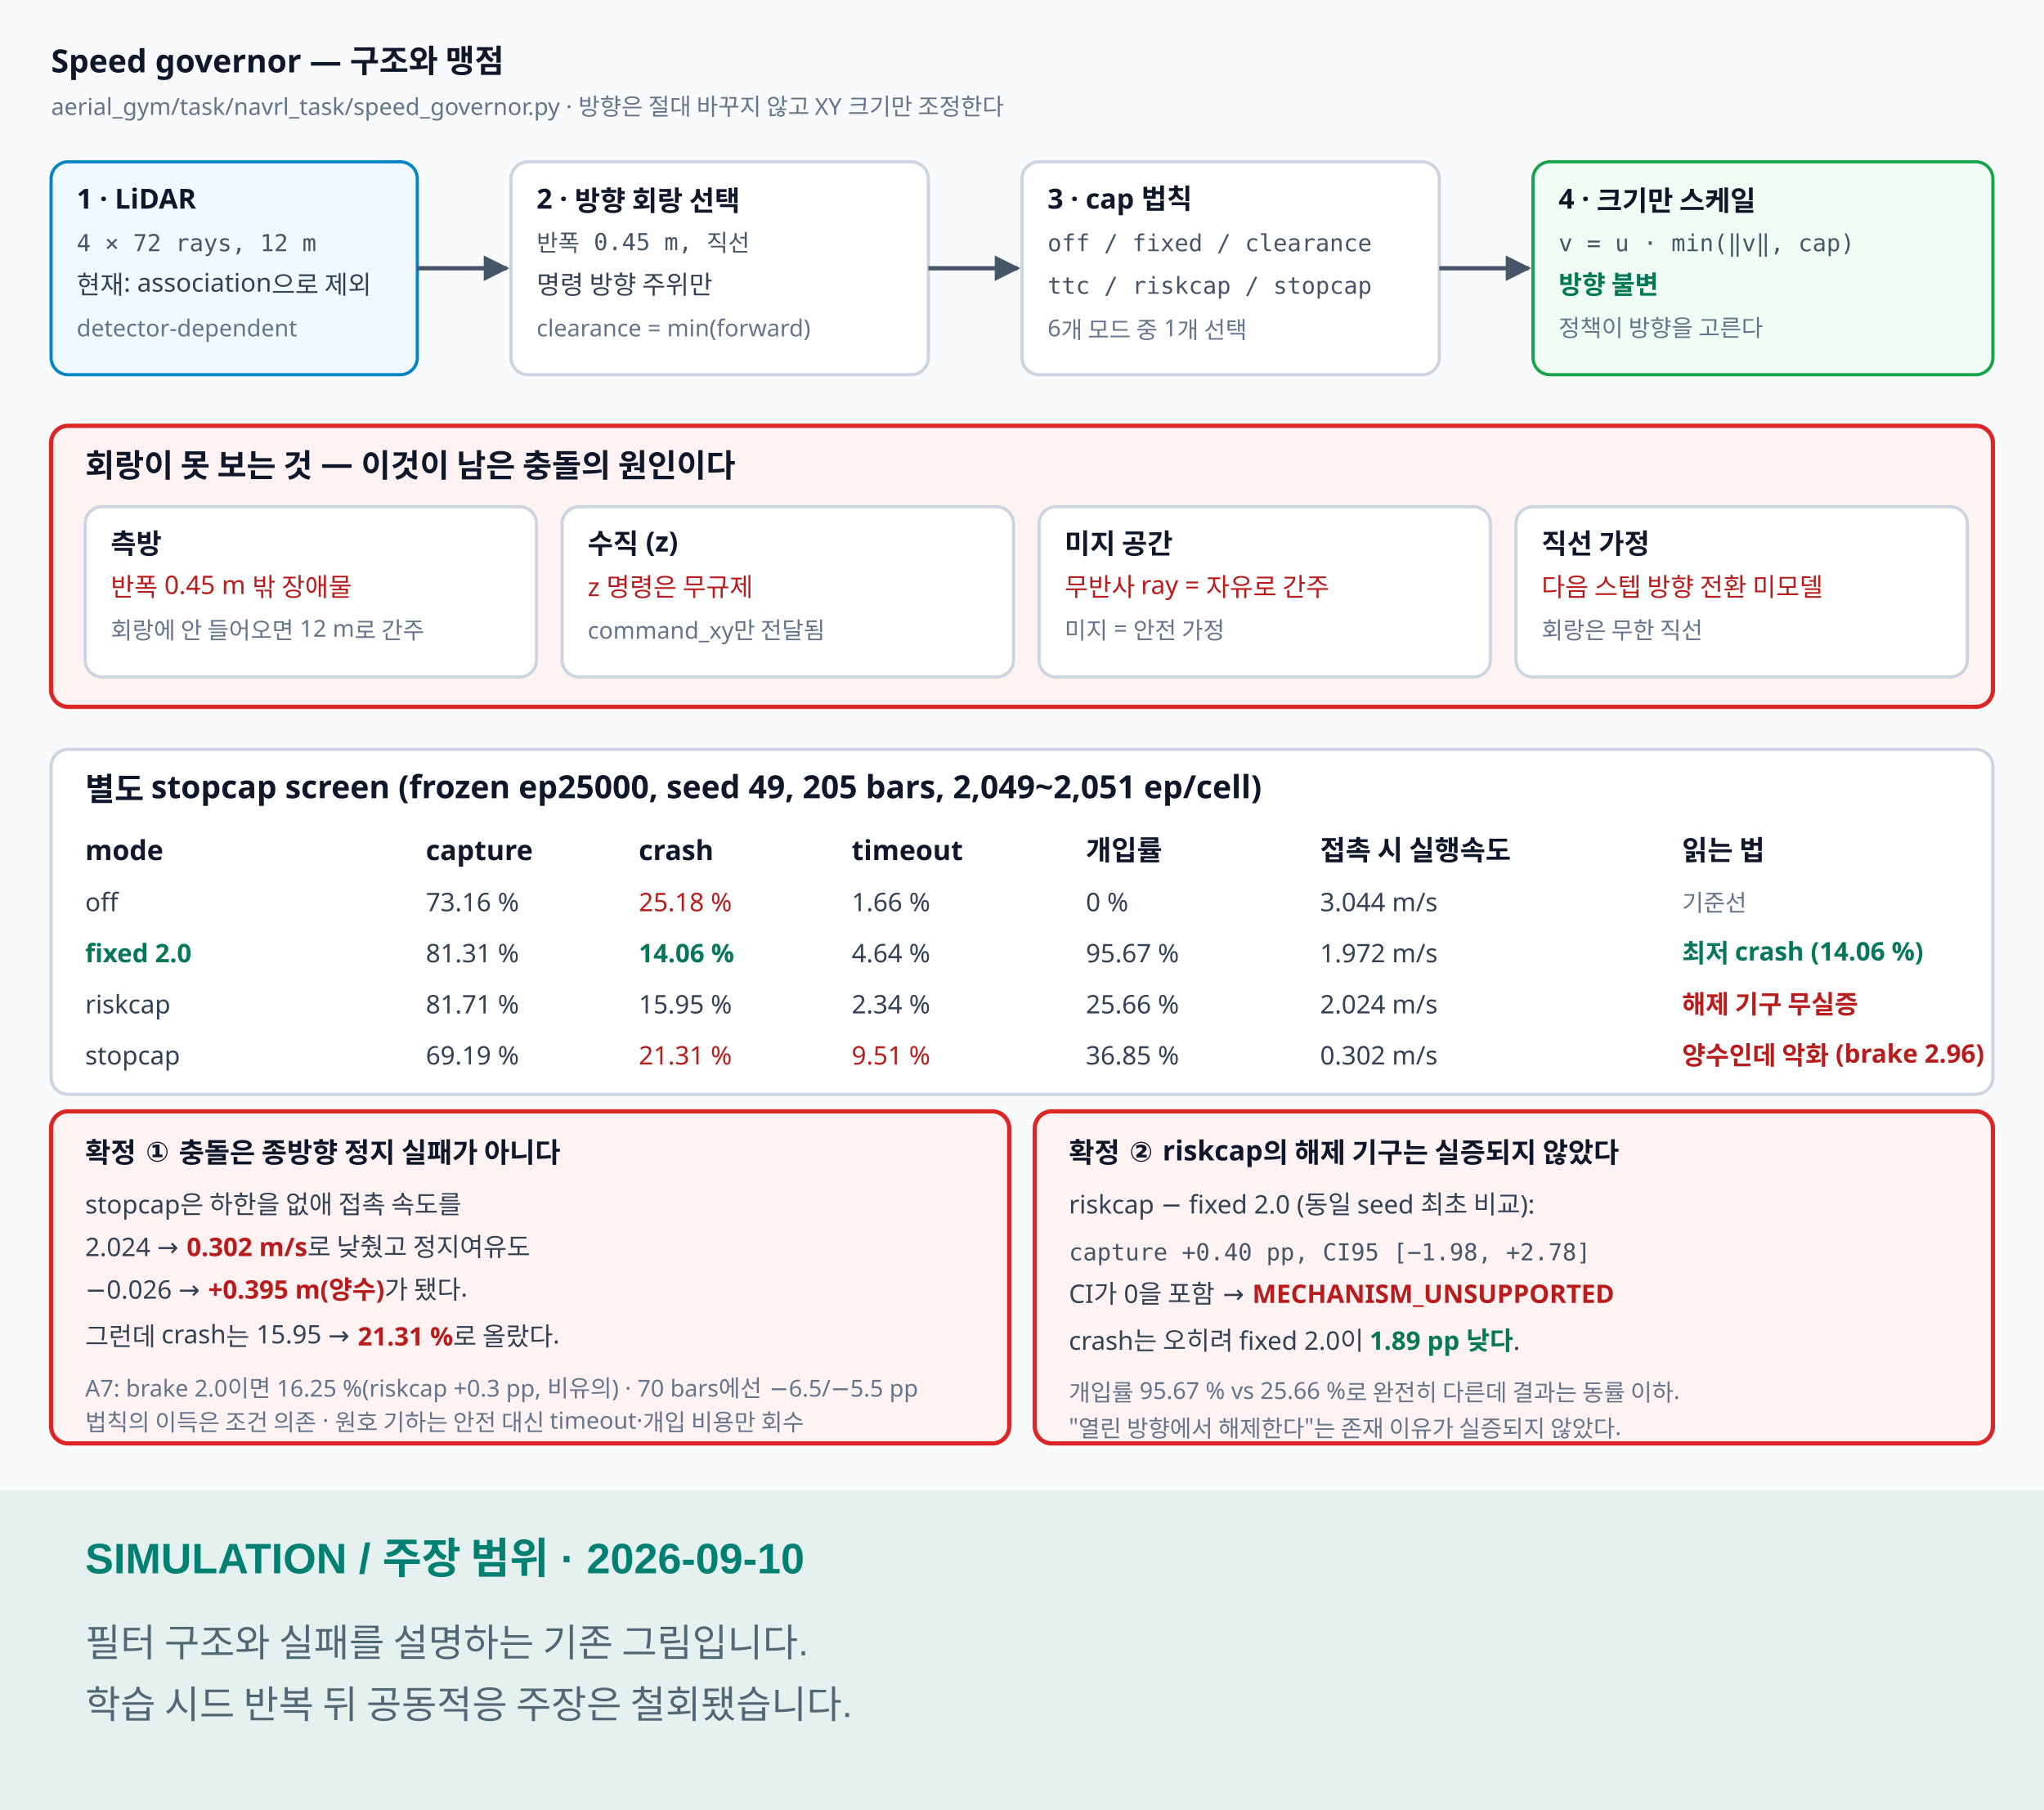
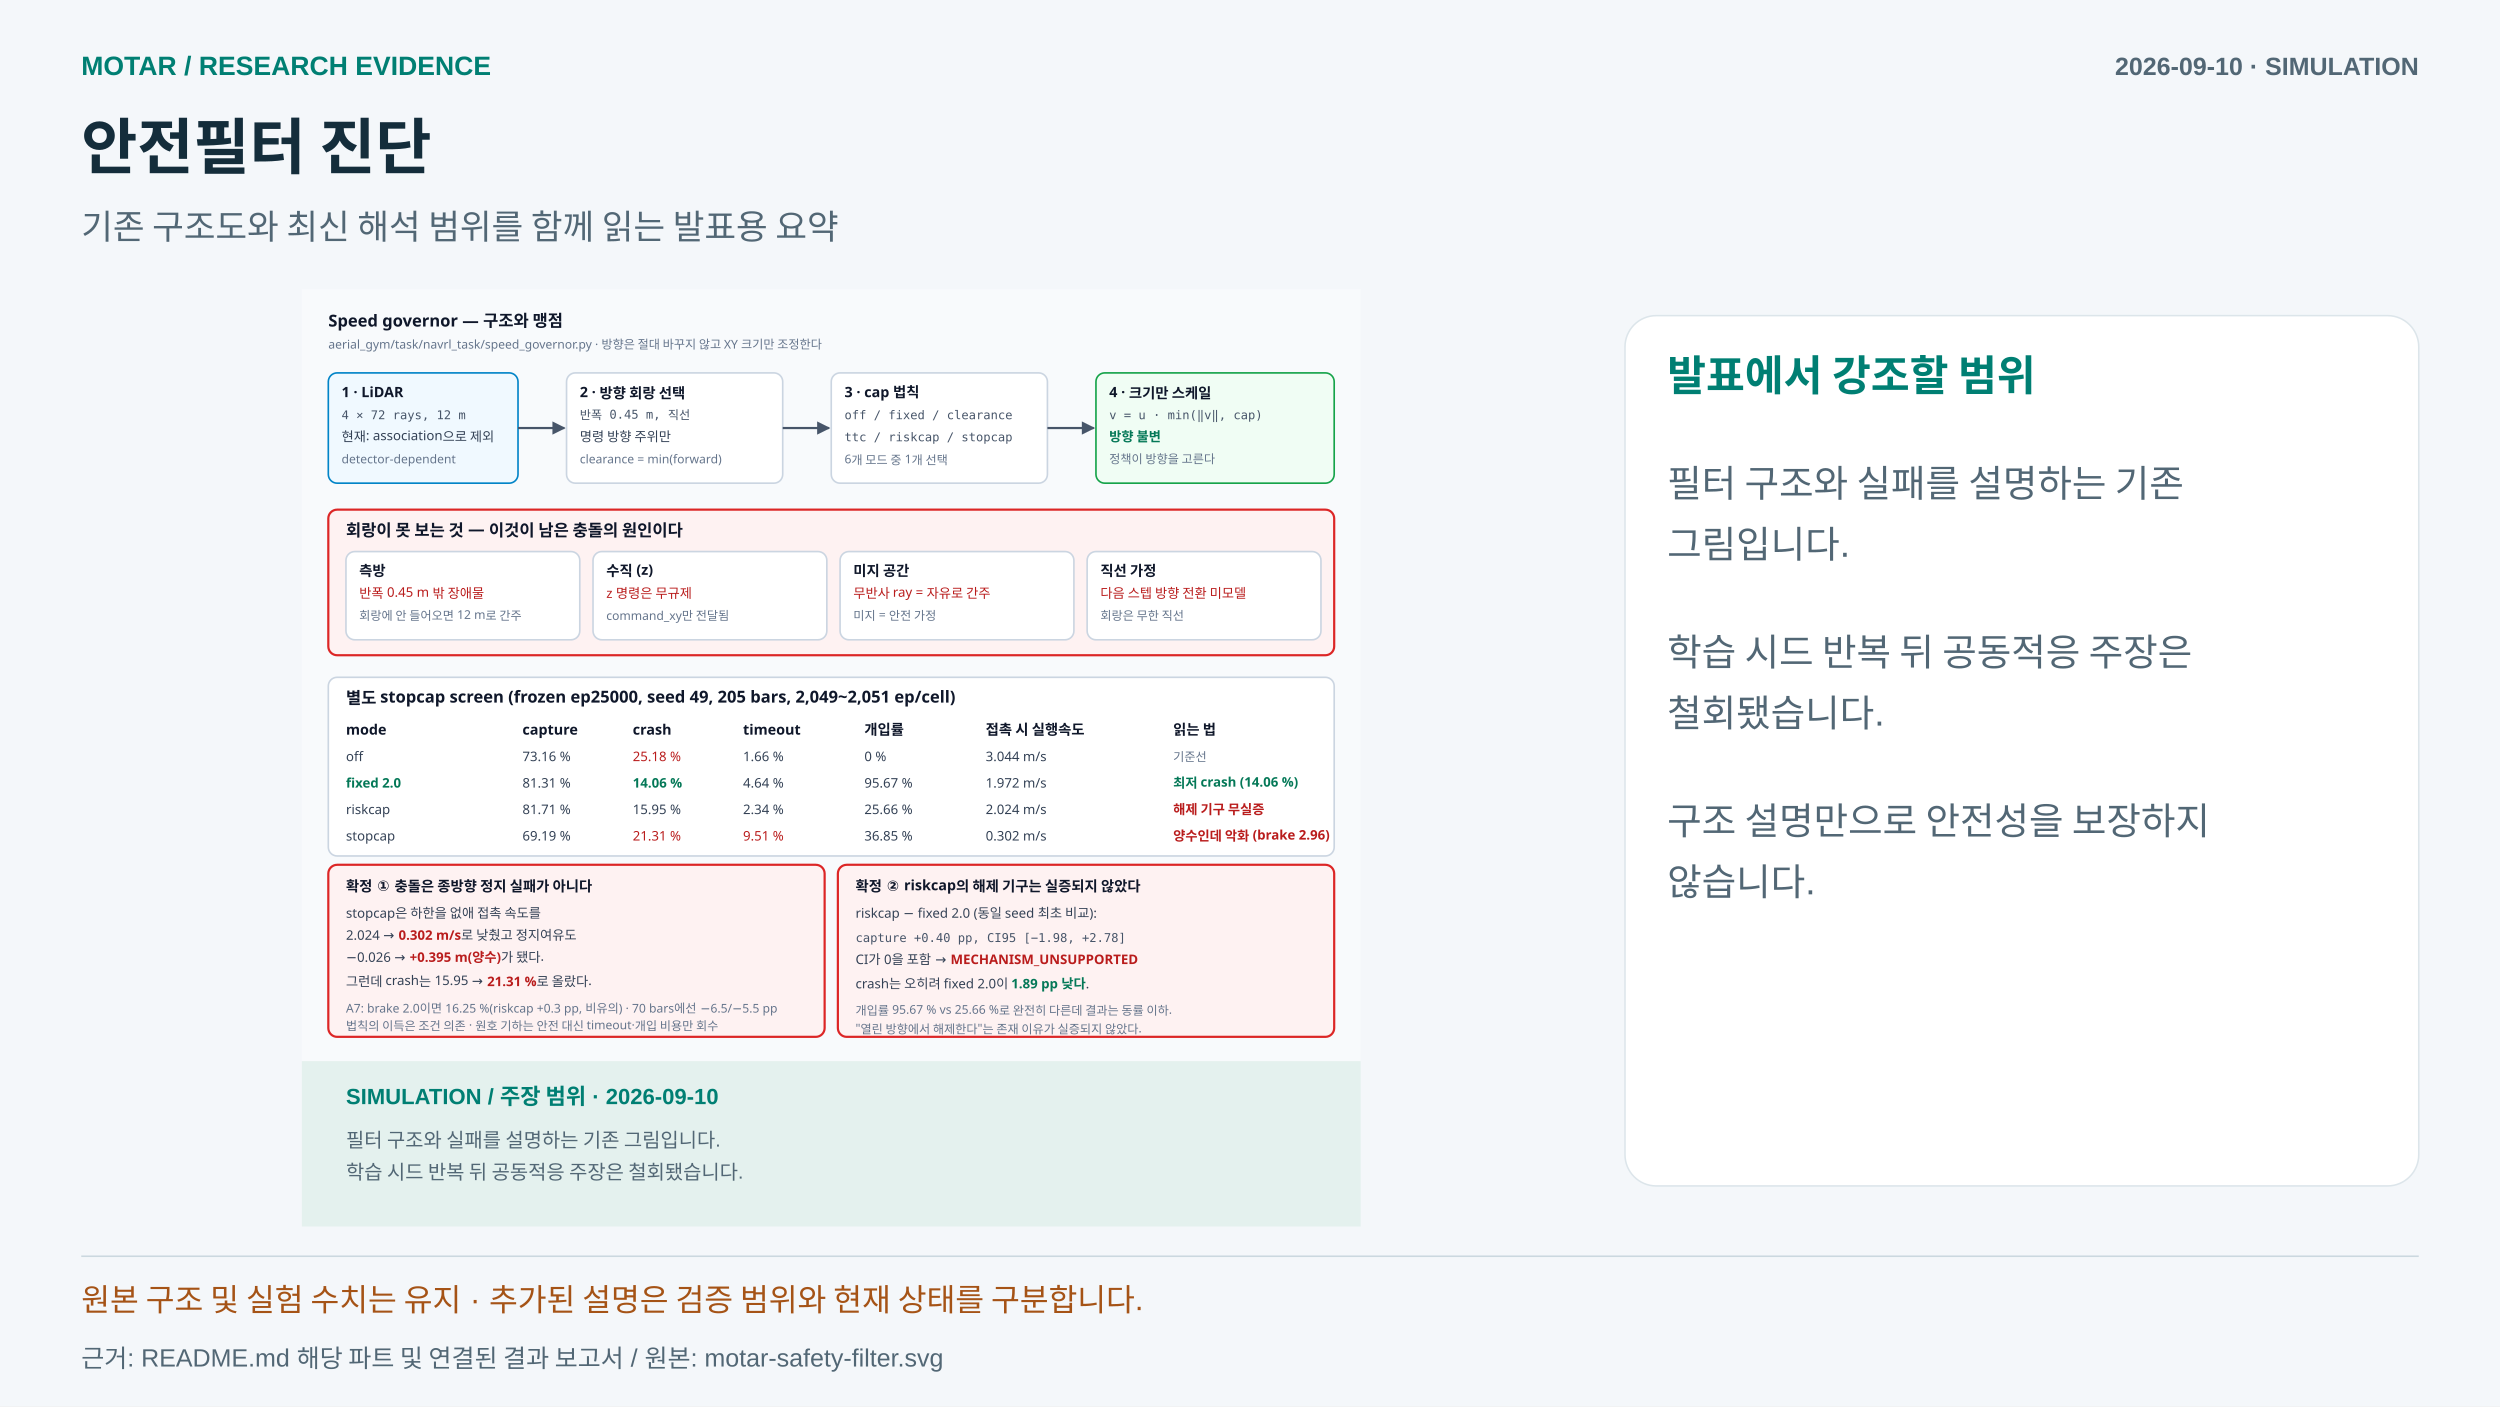
- <svg xmlns="http://www.w3.org/2000/svg" width="960" height="850" viewBox="0 0 960 850" role="img" aria-labelledby="context-title context-desc">
-   <svg viewBox="0 0 960 700" width="960" height="700" role="img" aria-labelledby="sTitle sDesc">
-     <style>
+ <svg xmlns="http://www.w3.org/2000/svg" width="1600" height="900" viewBox="0 0 1600 900" role="img" aria-labelledby="title desc">
+   <rect width="1600" height="900" fill="#f4f7fa" />
+   <g font-family="Arial, Noto Sans CJK KR, sans-serif">
+     <text x="52" y="48" font-size="17" fill="#007f73" font-weight="700" text-anchor="start">MOTAR / RESEARCH EVIDENCE</text>
+     <text x="1548" y="48" font-size="16" fill="#526775" font-weight="700" text-anchor="end">2026-09-10 · SIMULATION</text>
+     <text x="52" y="108" font-size="39" fill="#142d3b" font-weight="700" text-anchor="start">안전필터 진단</text>
+     <text x="52" y="153" font-size="22" fill="#526775" font-weight="400" text-anchor="start">기존 구조도와 최신 해석 범위를 함께 읽는 발표용 요약</text>
+     <svg x="52" y="185" width="960" height="600" viewBox="0 0 960 850" role="img" aria-labelledby="context-title context-desc">
+       <svg viewBox="0 0 960 700" width="960" height="700" role="img" aria-labelledby="sTitle sDesc">
+         <style>
    .t   { font: 600 15px system-ui, sans-serif; fill: #0f172a; }
    .h   { font: 700 13px system-ui, sans-serif; fill: #0f172a; }
    .b   { font: 12px system-ui, sans-serif; fill: #334155; }
    .m   { font: 11px ui-monospace, monospace; fill: #475569; }
    .bad { font: 700 12px system-ui, sans-serif; fill: #b91c1c; }
    .badb{ font: 12px system-ui, sans-serif; fill: #b91c1c; }
    .ok  { font: 700 12px system-ui, sans-serif; fill: #047857; }
    .cap { font: 11px system-ui, sans-serif; fill: #64748b; }
    .box { fill: #ffffff; stroke: #cbd5e1; stroke-width: 1.5; rx: 8; }
    .boxbad { fill: #fef2f2; stroke: #dc2626; stroke-width: 2; rx: 8; }
    .boxin  { fill: #f0f9ff; stroke: #0284c7; stroke-width: 1.5; rx: 8; }
    .boxout { fill: #f0fdf4; stroke: #16a34a; stroke-width: 1.5; rx: 8; }
    .ar  { stroke: #475569; stroke-width: 2; fill: none; marker-end: url(#a2); }
    .arbad { stroke: #dc2626; stroke-width: 2.5; fill: none; marker-end: url(#ab2); stroke-dasharray: 6 4; }
  </style>
-     <defs>
-       <marker id="a2" viewBox="0 0 10 10" refX="9" refY="5" markerWidth="6" markerHeight="6" orient="auto-start-reverse">
-         <path d="M0,0 L10,5 L0,10 z" fill="#475569" />
-       </marker>
-       <marker id="ab2" viewBox="0 0 10 10" refX="9" refY="5" markerWidth="6" markerHeight="6" orient="auto-start-reverse">
-         <path d="M0,0 L10,5 L0,10 z" fill="#dc2626" />
-       </marker>
-     </defs>
-     <rect width="960" height="700" fill="#f8fafc" />
-     <text x="24" y="34" class="t">Speed governor — 구조와 맹점</text>
-     <text x="24" y="54" class="cap">aerial_gym/task/navrl_task/speed_governor.py · 방향은 절대 바꾸지 않고 XY 크기만 조정한다</text>
-     <rect x="24" y="76" width="172" height="100" class="boxin" />
-     <text x="36" y="98" class="h">1 · LiDAR</text>
-     <text x="36" y="118" class="m">4 × 72 rays, 12 m</text>
-     <text x="36" y="138" class="b">현재: association으로 제외</text>
-     <text x="36" y="158" class="cap">detector-dependent</text>
-     <path d="M196,126 L238,126" class="ar" />
-     <rect x="240" y="76" width="196" height="100" class="box" />
-     <text x="252" y="98" class="h">2 · 방향 회랑 선택</text>
-     <text x="252" y="118" class="m">반폭 0.45 m, 직선</text>
-     <text x="252" y="138" class="b">명령 방향 주위만</text>
-     <text x="252" y="158" class="cap">clearance = min(forward)</text>
-     <path d="M436,126 L478,126" class="ar" />
-     <rect x="480" y="76" width="196" height="100" class="box" />
-     <text x="492" y="98" class="h">3 · cap 법칙</text>
-     <text x="492" y="118" class="m">off / fixed / clearance</text>
-     <text x="492" y="138" class="m">ttc / riskcap / stopcap</text>
-     <text x="492" y="158" class="cap">6개 모드 중 1개 선택</text>
-     <path d="M676,126 L718,126" class="ar" />
-     <rect x="720" y="76" width="216" height="100" class="boxout" />
-     <text x="732" y="98" class="h">4 · 크기만 스케일</text>
-     <text x="732" y="118" class="m">v = u · min(‖v‖, cap)</text>
-     <text x="732" y="138" class="ok">방향 불변</text>
-     <text x="732" y="158" class="cap">정책이 방향을 고른다</text>
-     <rect x="24" y="200" width="912" height="132" class="boxbad" />
-     <text x="40" y="224" class="t">회랑이 못 보는 것 — 이것이 남은 충돌의 원인이다</text>
-     <rect x="40" y="238" width="212" height="80" class="box" />
-     <text x="52" y="260" class="h">측방</text>
-     <text x="52" y="280" class="badb">반폭 0.45 m 밖 장애물</text>
-     <text x="52" y="300" class="cap">회랑에 안 들어오면 12 m로 간주</text>
-     <rect x="264" y="238" width="212" height="80" class="box" />
-     <text x="276" y="260" class="h">수직 (z)</text>
-     <text x="276" y="280" class="badb">z 명령은 무규제</text>
-     <text x="276" y="300" class="cap">command_xy만 전달됨</text>
-     <rect x="488" y="238" width="212" height="80" class="box" />
-     <text x="500" y="260" class="h">미지 공간</text>
-     <text x="500" y="280" class="badb">무반사 ray = 자유로 간주</text>
-     <text x="500" y="300" class="cap">미지 = 안전 가정</text>
-     <rect x="712" y="238" width="212" height="80" class="box" />
-     <text x="724" y="260" class="h">직선 가정</text>
-     <text x="724" y="280" class="badb">다음 스텝 방향 전환 미모델</text>
-     <text x="724" y="300" class="cap">회랑은 무한 직선</text>
-     <rect x="24" y="352" width="912" height="162" class="box" />
-     <text x="40" y="376" class="t">별도 stopcap screen (frozen ep25000, seed 49, 205 bars, 2,049~2,051 ep/cell)</text>
-     <text x="40" y="404" class="h">mode</text>
-     <text x="200" y="404" class="h">capture</text>
-     <text x="300" y="404" class="h">crash</text>
-     <text x="400" y="404" class="h">timeout</text>
-     <text x="510" y="404" class="h">개입률</text>
-     <text x="620" y="404" class="h">접촉 시 실행속도</text>
-     <text x="790" y="404" class="h">읽는 법</text>
-     <text x="40" y="428" class="b">off</text>
-     <text x="200" y="428" class="b">73.16 %</text>
-     <text x="300" y="428" class="badb">25.18 %</text>
-     <text x="400" y="428" class="b">1.66 %</text>
-     <text x="510" y="428" class="b">0 %</text>
-     <text x="620" y="428" class="b">3.044 m/s</text>
-     <text x="790" y="428" class="cap">기준선</text>
-     <text x="40" y="452" class="ok">fixed 2.0</text>
-     <text x="200" y="452" class="b">81.31 %</text>
-     <text x="300" y="452" class="ok">14.06 %</text>
-     <text x="400" y="452" class="b">4.64 %</text>
-     <text x="510" y="452" class="b">95.67 %</text>
-     <text x="620" y="452" class="b">1.972 m/s</text>
-     <text x="790" y="452" class="ok">최저 crash (14.06 %)</text>
-     <text x="40" y="476" class="b">riskcap</text>
-     <text x="200" y="476" class="b">81.71 %</text>
-     <text x="300" y="476" class="b">15.95 %</text>
-     <text x="400" y="476" class="b">2.34 %</text>
-     <text x="510" y="476" class="b">25.66 %</text>
-     <text x="620" y="476" class="b">2.024 m/s</text>
-     <text x="790" y="476" class="bad">해제 기구 무실증</text>
-     <text x="40" y="500" class="b">stopcap</text>
-     <text x="200" y="500" class="b">69.19 %</text>
-     <text x="300" y="500" class="badb">21.31 %</text>
-     <text x="400" y="500" class="badb">9.51 %</text>
-     <text x="510" y="500" class="b">36.85 %</text>
-     <text x="620" y="500" class="b">0.302 m/s</text>
-     <text x="790" y="500" class="bad">양수인데 악화 (brake 2.96)</text>
-     <rect x="24" y="522" width="450" height="156" class="boxbad" />
-     <text x="40" y="546" class="h">확정 ① 충돌은 종방향 정지 실패가 아니다</text>
-     <text x="40" y="570" class="b">stopcap은 하한을 없애 접촉 속도를</text>
-     <text x="40" y="590" class="b">2.024 → <tspan class="bad">0.302 m/s</tspan>로 낮췄고 정지여유도</text>
-     <text x="40" y="610" class="b">−0.026 → <tspan class="bad">+0.395 m(양수)</tspan>가 됐다.</text>
-     <text x="40" y="632" class="b">그런데 crash는 15.95 → <tspan class="bad">21.31 %</tspan>로 올랐다.</text>
-     <text x="40" y="656" class="cap">A7: brake 2.0이면 16.25 %(riskcap +0.3 pp, 비유의) · 70 bars에선 −6.5/−5.5 pp</text>
-     <text x="40" y="672" class="cap">법칙의 이득은 조건 의존 · 원호 기하는 안전 대신 timeout·개입 비용만 회수</text>
-     <rect x="486" y="522" width="450" height="156" class="boxbad" />
-     <text x="502" y="546" class="h">확정 ② riskcap의 해제 기구는 실증되지 않았다</text>
-     <text x="502" y="570" class="b">riskcap − fixed 2.0 (동일 seed 최초 비교):</text>
-     <text x="502" y="592" class="m">capture +0.40 pp, CI95 [−1.98, +2.78]</text>
-     <text x="502" y="612" class="b">CI가 0을 포함 → <tspan class="bad">MECHANISM_UNSUPPORTED</tspan>
-     </text>
-     <text x="502" y="634" class="b">crash는 오히려 fixed 2.0이 <tspan class="ok">1.89 pp 낮다</tspan>.</text>
-     <text x="502" y="658" class="cap">개입률 95.67 % vs 25.66 %로 완전히 다른데 결과는 동률 이하.</text>
-     <text x="502" y="674" class="cap">"열린 방향에서 해제한다"는 존재 이유가 실증되지 않았다.</text>
-   </svg>
-   <rect y="700" width="960" height="150" fill="#e4f1ee" />
-   <g font-family="Arial, Noto Sans CJK KR, sans-serif">
-     <text x="40" y="739" font-size="20" fill="#007f73" font-weight="700">SIMULATION / 주장 범위 · 2026-09-10</text>
-     <text x="40" y="778" font-size="18" fill="#526775">필터 구조와 실패를 설명하는 기존 그림입니다.</text>
-     <text x="40" y="807" font-size="18" fill="#526775">학습 시드 반복 뒤 공동적응 주장은 철회됐습니다.</text>
+         <defs>
+           <marker id="a2" viewBox="0 0 10 10" refX="9" refY="5" markerWidth="6" markerHeight="6" orient="auto-start-reverse">
+             <path d="M0,0 L10,5 L0,10 z" fill="#475569" />
+           </marker>
+           <marker id="ab2" viewBox="0 0 10 10" refX="9" refY="5" markerWidth="6" markerHeight="6" orient="auto-start-reverse">
+             <path d="M0,0 L10,5 L0,10 z" fill="#dc2626" />
+           </marker>
+         </defs>
+         <rect width="960" height="700" fill="#f8fafc" />
+         <text x="24" y="34" class="t">Speed governor — 구조와 맹점</text>
+         <text x="24" y="54" class="cap">aerial_gym/task/navrl_task/speed_governor.py · 방향은 절대 바꾸지 않고 XY 크기만 조정한다</text>
+         <rect x="24" y="76" width="172" height="100" class="boxin" />
+         <text x="36" y="98" class="h">1 · LiDAR</text>
+         <text x="36" y="118" class="m">4 × 72 rays, 12 m</text>
+         <text x="36" y="138" class="b">현재: association으로 제외</text>
+         <text x="36" y="158" class="cap">detector-dependent</text>
+         <path d="M196,126 L238,126" class="ar" />
+         <rect x="240" y="76" width="196" height="100" class="box" />
+         <text x="252" y="98" class="h">2 · 방향 회랑 선택</text>
+         <text x="252" y="118" class="m">반폭 0.45 m, 직선</text>
+         <text x="252" y="138" class="b">명령 방향 주위만</text>
+         <text x="252" y="158" class="cap">clearance = min(forward)</text>
+         <path d="M436,126 L478,126" class="ar" />
+         <rect x="480" y="76" width="196" height="100" class="box" />
+         <text x="492" y="98" class="h">3 · cap 법칙</text>
+         <text x="492" y="118" class="m">off / fixed / clearance</text>
+         <text x="492" y="138" class="m">ttc / riskcap / stopcap</text>
+         <text x="492" y="158" class="cap">6개 모드 중 1개 선택</text>
+         <path d="M676,126 L718,126" class="ar" />
+         <rect x="720" y="76" width="216" height="100" class="boxout" />
+         <text x="732" y="98" class="h">4 · 크기만 스케일</text>
+         <text x="732" y="118" class="m">v = u · min(‖v‖, cap)</text>
+         <text x="732" y="138" class="ok">방향 불변</text>
+         <text x="732" y="158" class="cap">정책이 방향을 고른다</text>
+         <rect x="24" y="200" width="912" height="132" class="boxbad" />
+         <text x="40" y="224" class="t">회랑이 못 보는 것 — 이것이 남은 충돌의 원인이다</text>
+         <rect x="40" y="238" width="212" height="80" class="box" />
+         <text x="52" y="260" class="h">측방</text>
+         <text x="52" y="280" class="badb">반폭 0.45 m 밖 장애물</text>
+         <text x="52" y="300" class="cap">회랑에 안 들어오면 12 m로 간주</text>
+         <rect x="264" y="238" width="212" height="80" class="box" />
+         <text x="276" y="260" class="h">수직 (z)</text>
+         <text x="276" y="280" class="badb">z 명령은 무규제</text>
+         <text x="276" y="300" class="cap">command_xy만 전달됨</text>
+         <rect x="488" y="238" width="212" height="80" class="box" />
+         <text x="500" y="260" class="h">미지 공간</text>
+         <text x="500" y="280" class="badb">무반사 ray = 자유로 간주</text>
+         <text x="500" y="300" class="cap">미지 = 안전 가정</text>
+         <rect x="712" y="238" width="212" height="80" class="box" />
+         <text x="724" y="260" class="h">직선 가정</text>
+         <text x="724" y="280" class="badb">다음 스텝 방향 전환 미모델</text>
+         <text x="724" y="300" class="cap">회랑은 무한 직선</text>
+         <rect x="24" y="352" width="912" height="162" class="box" />
+         <text x="40" y="376" class="t">별도 stopcap screen (frozen ep25000, seed 49, 205 bars, 2,049~2,051 ep/cell)</text>
+         <text x="40" y="404" class="h">mode</text>
+         <text x="200" y="404" class="h">capture</text>
+         <text x="300" y="404" class="h">crash</text>
+         <text x="400" y="404" class="h">timeout</text>
+         <text x="510" y="404" class="h">개입률</text>
+         <text x="620" y="404" class="h">접촉 시 실행속도</text>
+         <text x="790" y="404" class="h">읽는 법</text>
+         <text x="40" y="428" class="b">off</text>
+         <text x="200" y="428" class="b">73.16 %</text>
+         <text x="300" y="428" class="badb">25.18 %</text>
+         <text x="400" y="428" class="b">1.66 %</text>
+         <text x="510" y="428" class="b">0 %</text>
+         <text x="620" y="428" class="b">3.044 m/s</text>
+         <text x="790" y="428" class="cap">기준선</text>
+         <text x="40" y="452" class="ok">fixed 2.0</text>
+         <text x="200" y="452" class="b">81.31 %</text>
+         <text x="300" y="452" class="ok">14.06 %</text>
+         <text x="400" y="452" class="b">4.64 %</text>
+         <text x="510" y="452" class="b">95.67 %</text>
+         <text x="620" y="452" class="b">1.972 m/s</text>
+         <text x="790" y="452" class="ok">최저 crash (14.06 %)</text>
+         <text x="40" y="476" class="b">riskcap</text>
+         <text x="200" y="476" class="b">81.71 %</text>
+         <text x="300" y="476" class="b">15.95 %</text>
+         <text x="400" y="476" class="b">2.34 %</text>
+         <text x="510" y="476" class="b">25.66 %</text>
+         <text x="620" y="476" class="b">2.024 m/s</text>
+         <text x="790" y="476" class="bad">해제 기구 무실증</text>
+         <text x="40" y="500" class="b">stopcap</text>
+         <text x="200" y="500" class="b">69.19 %</text>
+         <text x="300" y="500" class="badb">21.31 %</text>
+         <text x="400" y="500" class="badb">9.51 %</text>
+         <text x="510" y="500" class="b">36.85 %</text>
+         <text x="620" y="500" class="b">0.302 m/s</text>
+         <text x="790" y="500" class="bad">양수인데 악화 (brake 2.96)</text>
+         <rect x="24" y="522" width="450" height="156" class="boxbad" />
+         <text x="40" y="546" class="h">확정 ① 충돌은 종방향 정지 실패가 아니다</text>
+         <text x="40" y="570" class="b">stopcap은 하한을 없애 접촉 속도를</text>
+         <text x="40" y="590" class="b">2.024 → <tspan class="bad">0.302 m/s</tspan>로 낮췄고 정지여유도</text>
+         <text x="40" y="610" class="b">−0.026 → <tspan class="bad">+0.395 m(양수)</tspan>가 됐다.</text>
+         <text x="40" y="632" class="b">그런데 crash는 15.95 → <tspan class="bad">21.31 %</tspan>로 올랐다.</text>
+         <text x="40" y="656" class="cap">A7: brake 2.0이면 16.25 %(riskcap +0.3 pp, 비유의) · 70 bars에선 −6.5/−5.5 pp</text>
+         <text x="40" y="672" class="cap">법칙의 이득은 조건 의존 · 원호 기하는 안전 대신 timeout·개입 비용만 회수</text>
+         <rect x="486" y="522" width="450" height="156" class="boxbad" />
+         <text x="502" y="546" class="h">확정 ② riskcap의 해제 기구는 실증되지 않았다</text>
+         <text x="502" y="570" class="b">riskcap − fixed 2.0 (동일 seed 최초 비교):</text>
+         <text x="502" y="592" class="m">capture +0.40 pp, CI95 [−1.98, +2.78]</text>
+         <text x="502" y="612" class="b">CI가 0을 포함 → <tspan class="bad">MECHANISM_UNSUPPORTED</tspan>
+         </text>
+         <text x="502" y="634" class="b">crash는 오히려 fixed 2.0이 <tspan class="ok">1.89 pp 낮다</tspan>.</text>
+         <text x="502" y="658" class="cap">개입률 95.67 % vs 25.66 %로 완전히 다른데 결과는 동률 이하.</text>
+         <text x="502" y="674" class="cap">"열린 방향에서 해제한다"는 존재 이유가 실증되지 않았다.</text>
+       </svg>
+       <rect y="700" width="960" height="150" fill="#e4f1ee" />
+       <g font-family="Arial, Noto Sans CJK KR, sans-serif">
+         <text x="40" y="739" font-size="20" fill="#007f73" font-weight="700">SIMULATION / 주장 범위 · 2026-09-10</text>
+         <text x="40" y="778" font-size="18" fill="#526775">필터 구조와 실패를 설명하는 기존 그림입니다.</text>
+         <text x="40" y="807" font-size="18" fill="#526775">학습 시드 반복 뒤 공동적응 주장은 철회됐습니다.</text>
+       </g>
+     </svg>
+     <rect x="1040" y="202" width="508" height="557" rx="20" fill="white" stroke="#dce5ea" />
+     <text x="1067" y="250" font-size="27" fill="#007f73" font-weight="700" text-anchor="start">발표에서 강조할 범위</text>
+     <text x="1067" y="318" font-size="24" fill="#526775" font-weight="400" text-anchor="start">필터 구조와 실패를 설명하는 기존</text>
+     <text x="1067" y="357" font-size="24" fill="#526775" font-weight="400" text-anchor="start">그림입니다.</text>
+     <text x="1067" y="426" font-size="24" fill="#526775" font-weight="400" text-anchor="start">학습 시드 반복 뒤 공동적응 주장은</text>
+     <text x="1067" y="465" font-size="24" fill="#526775" font-weight="400" text-anchor="start">철회됐습니다.</text>
+     <text x="1067" y="534" font-size="24" fill="#526775" font-weight="400" text-anchor="start">구조 설명만으로 안전성을 보장하지</text>
+     <text x="1067" y="573" font-size="24" fill="#526775" font-weight="400" text-anchor="start">않습니다.</text>
+     <path d="M52 804H1548" stroke="#cbd8df" />
+     <text x="52" y="839" font-size="20" fill="#a55316" font-weight="400" text-anchor="start">원본 구조 및 실험 수치는 유지 · 추가된 설명은 검증 범위와 현재 상태를 구분합니다.</text>
+     <text x="52" y="875" font-size="16" fill="#526775" font-weight="400" text-anchor="start">근거: README.md 해당 파트 및 연결된 결과 보고서 / 원본: motar-safety-filter.svg</text>
  </g>
</svg>
